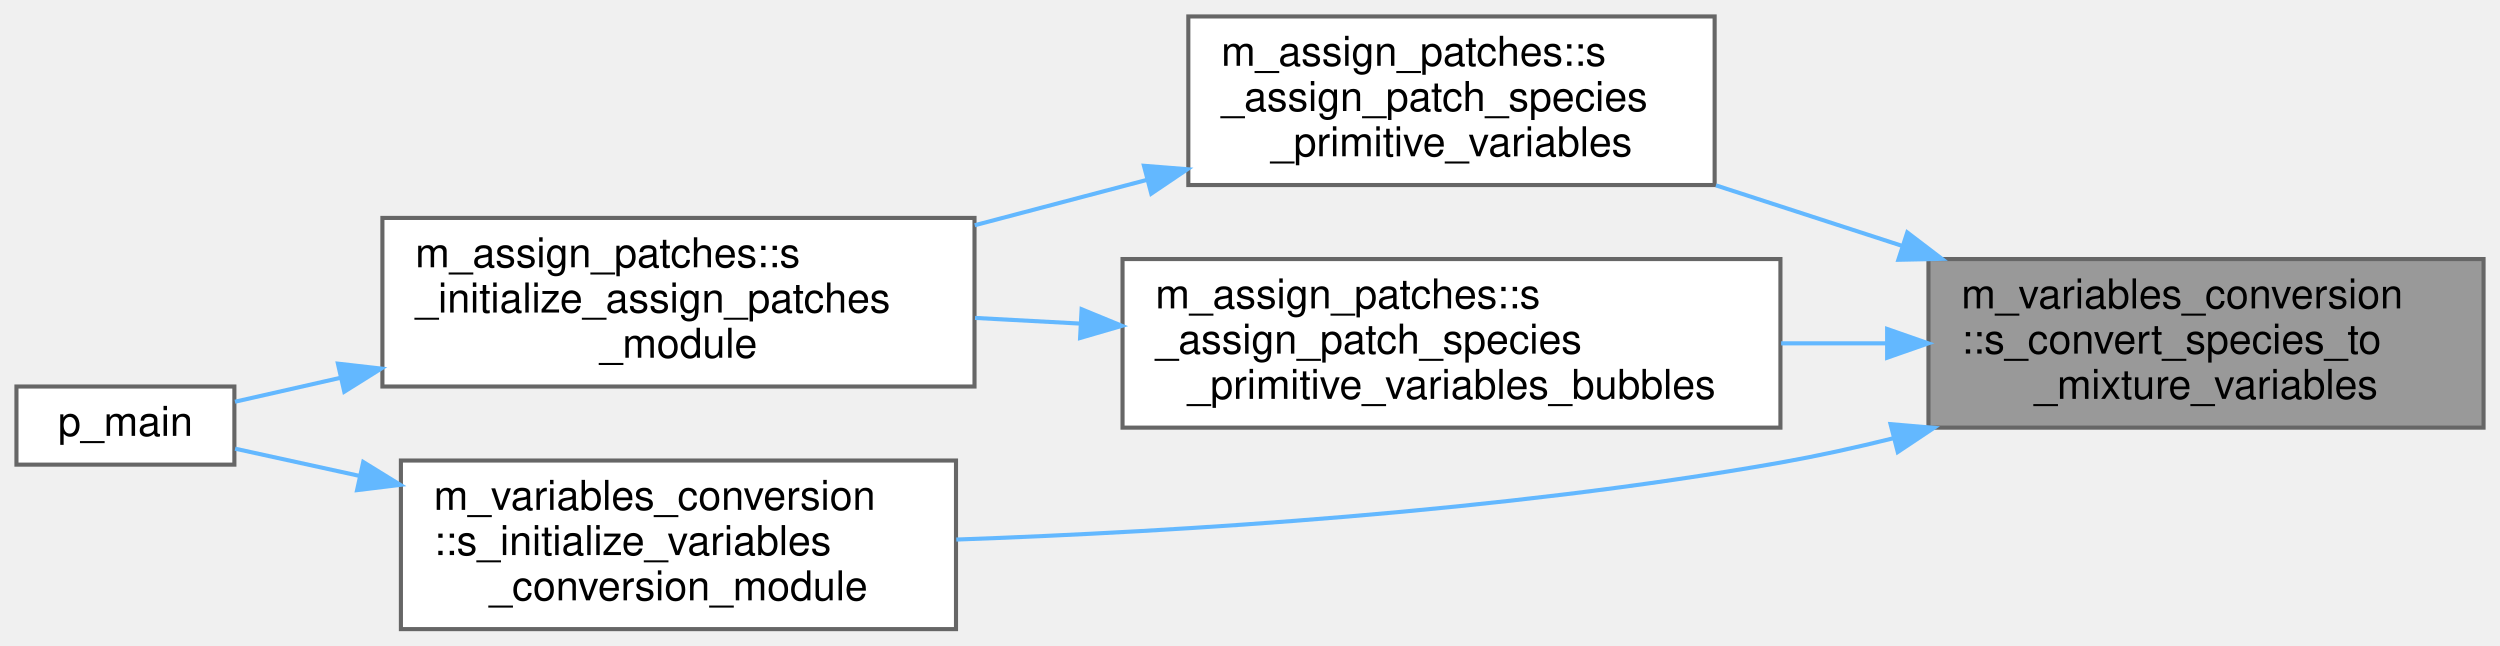
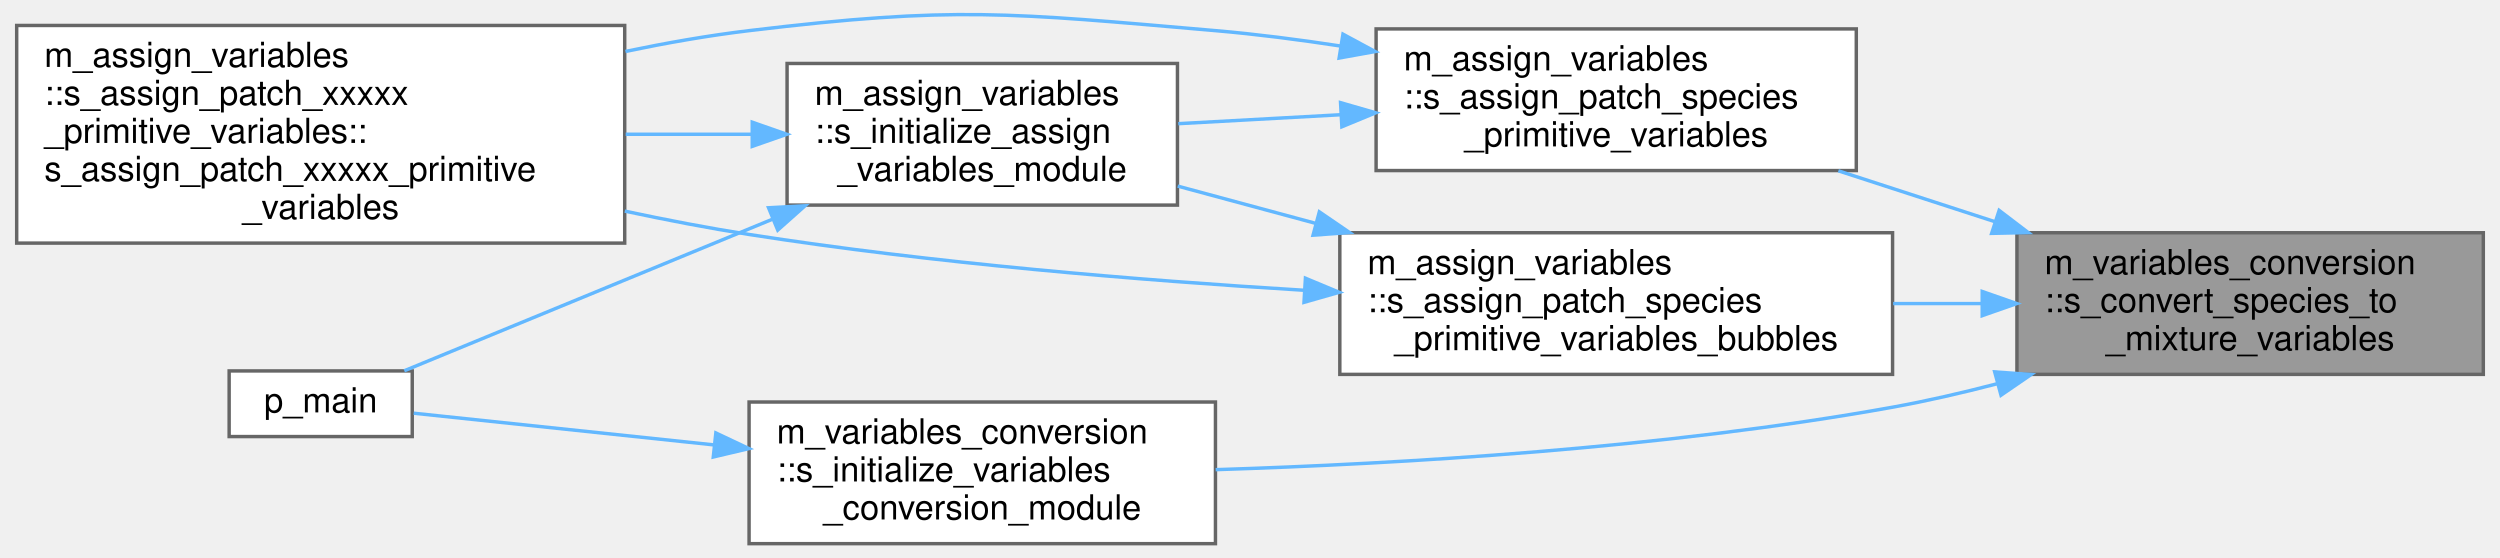
- <svg xmlns="http://www.w3.org/2000/svg" xmlns:xlink="http://www.w3.org/1999/xlink" width="608pt" height="157pt" viewBox="0.00 0.00 608.00 157.00">
-   <g id="graph0" class="graph" transform="scale(1 1) rotate(0) translate(4 153)">
+ <svg xmlns="http://www.w3.org/2000/svg" xmlns:xlink="http://www.w3.org/1999/xlink" width="722pt" height="161pt" viewBox="0.00 0.00 722.00 161.37">
+   <g id="graph0" class="graph" transform="scale(1 1) rotate(0) translate(4 157.37)">
    <g id="node1" class="node">
      <g id="a_node1">
        <a xlink:title="This subroutine is designed for the volume fraction model and provided a set of either conservative o...">
-           <polygon fill="#999999" stroke="#666666" points="600,-90 465,-90 465,-49 600,-49 600,-90" />
-           <text text-anchor="start" x="473" y="-78" font-family="Helvetica,sans-Serif" font-size="10.00">m_variables_conversion</text>
-           <text text-anchor="start" x="473" y="-67" font-family="Helvetica,sans-Serif" font-size="10.00">::s_convert_species_to</text>
-           <text text-anchor="middle" x="532.5" y="-56" font-family="Helvetica,sans-Serif" font-size="10.00">_mixture_variables</text>
+           <polygon fill="#999999" stroke="#666666" points="714,-90 579,-90 579,-49 714,-49 714,-90" />
+           <text text-anchor="start" x="587" y="-78" font-family="Helvetica,sans-Serif" font-size="10.00">m_variables_conversion</text>
+           <text text-anchor="start" x="587" y="-67" font-family="Helvetica,sans-Serif" font-size="10.00">::s_convert_species_to</text>
+           <text text-anchor="middle" x="646.5" y="-56" font-family="Helvetica,sans-Serif" font-size="10.00">_mixture_variables</text>
        </a>
      </g>
    </g>
    <g id="node2" class="node">
      <g id="a_node2">
-         <a xlink:href="namespacem__assign__patches.html#af089ed266d58b91317d90bc94dc15f3e" target="_top" xlink:title="This subroutine assigns the species primitive variables of the patch designated by the patch_id,...">
-           <polygon fill="white" stroke="#666666" points="413,-149 285,-149 285,-108 413,-108 413,-149" />
-           <text text-anchor="start" x="293" y="-137" font-family="Helvetica,sans-Serif" font-size="10.00">m_assign_patches::s</text>
-           <text text-anchor="start" x="293" y="-126" font-family="Helvetica,sans-Serif" font-size="10.00">_assign_patch_species</text>
-           <text text-anchor="middle" x="349" y="-115" font-family="Helvetica,sans-Serif" font-size="10.00">_primitive_variables</text>
+         <a xlink:href="namespacem__assign__variables.html#acea8669db4dc8eb166849ab1f9683223" target="_top" xlink:title="This subroutine assigns the species primitive variables of the patch designated by the patch_id,...">
+           <polygon fill="white" stroke="#666666" points="532.5,-149 393.5,-149 393.5,-108 532.5,-108 532.5,-149" />
+           <text text-anchor="start" x="401.5" y="-137" font-family="Helvetica,sans-Serif" font-size="10.00">m_assign_variables</text>
+           <text text-anchor="start" x="401.5" y="-126" font-family="Helvetica,sans-Serif" font-size="10.00">::s_assign_patch_species</text>
+           <text text-anchor="middle" x="463" y="-115" font-family="Helvetica,sans-Serif" font-size="10.00">_primitive_variables</text>
        </a>
      </g>
    </g>
    <g id="edge1" class="edge">
-       <path fill="none" stroke="#63b8ff" d="M458.55,-93.22C443.57,-98.08 427.91,-103.17 413.31,-107.92" />
-       <polygon fill="#63b8ff" stroke="#63b8ff" points="459.85,-96.47 468.27,-90.05 457.68,-89.82 459.85,-96.47" />
+       <path fill="none" stroke="#63b8ff" d="M572.55,-93.22C557.57,-98.08 541.91,-103.17 527.31,-107.92" />
+       <polygon fill="#63b8ff" stroke="#63b8ff" points="573.85,-96.47 582.27,-90.05 571.68,-89.82 573.85,-96.47" />
+     </g>
+     <g id="node6" class="node">
+       <g id="a_node6">
+         <a xlink:href="namespacem__assign__variables.html#ae01fbd01b77fe466d70676b831498e5f" target="_top" xlink:title="This subroutine assigns the species primitive variables. This follows s_assign_patch_species_primitiv...">
+           <polygon fill="white" stroke="#666666" points="543,-90 383,-90 383,-49 543,-49 543,-90" />
+           <text text-anchor="start" x="391" y="-78" font-family="Helvetica,sans-Serif" font-size="10.00">m_assign_variables</text>
+           <text text-anchor="start" x="391" y="-67" font-family="Helvetica,sans-Serif" font-size="10.00">::s_assign_patch_species</text>
+           <text text-anchor="middle" x="463" y="-56" font-family="Helvetica,sans-Serif" font-size="10.00">_primitive_variables_bubbles</text>
+         </a>
+       </g>
+     </g>
+     <g id="edge6" class="edge">
+       <path fill="none" stroke="#63b8ff" d="M568.73,-69.5C560.28,-69.5 551.65,-69.5 543.17,-69.5" />
+       <polygon fill="#63b8ff" stroke="#63b8ff" points="568.95,-73 578.95,-69.5 568.95,-66 568.95,-73" />
+     </g>
+     <g id="node7" class="node">
+       <g id="a_node7">
+         <a xlink:href="namespacem__variables__conversion.html#ac006af9a5403b2fdad7f81ce0a67ecec" target="_top" xlink:title="The computation of parameters, the allocation of memory, the association of pointers and/or the execu...">
+           <polygon fill="white" stroke="#666666" points="347,-41 212,-41 212,0 347,0 347,-41" />
+           <text text-anchor="start" x="220" y="-29" font-family="Helvetica,sans-Serif" font-size="10.00">m_variables_conversion</text>
+           <text text-anchor="start" x="220" y="-18" font-family="Helvetica,sans-Serif" font-size="10.00">::s_initialize_variables</text>
+           <text text-anchor="middle" x="279.5" y="-7" font-family="Helvetica,sans-Serif" font-size="10.00">_conversion_module</text>
+         </a>
+       </g>
+     </g>
+     <g id="edge9" class="edge">
+       <path fill="none" stroke="#63b8ff" d="M573.16,-46.26C563.11,-43.64 552.85,-41.28 543,-39.5 477.01,-27.59 400.42,-23.1 347.06,-21.42" />
+       <polygon fill="#63b8ff" stroke="#63b8ff" points="572.56,-49.72 583.12,-48.96 574.39,-42.97 572.56,-49.72" />
+     </g>
+     <g id="node3" class="node">
+       <g id="a_node3">
+         <a xlink:href="interfacem__assign__variables_1_1s__assign__patch__xxxxx__primitive__variables.html#a1c825e2bfe2443bd9219a8188a343bfe" target="_top" xlink:title=" ">
+           <polygon fill="white" stroke="#666666" points="176,-150 0,-150 0,-87 176,-87 176,-150" />
+           <text text-anchor="start" x="8" y="-138" font-family="Helvetica,sans-Serif" font-size="10.00">m_assign_variables</text>
+           <text text-anchor="start" x="8" y="-127" font-family="Helvetica,sans-Serif" font-size="10.00">::s_assign_patch_xxxxx</text>
+           <text text-anchor="start" x="8" y="-116" font-family="Helvetica,sans-Serif" font-size="10.00">_primitive_variables::</text>
+           <text text-anchor="start" x="8" y="-105" font-family="Helvetica,sans-Serif" font-size="10.00">s_assign_patch_xxxxx_primitive</text>
+           <text text-anchor="middle" x="88" y="-94" font-family="Helvetica,sans-Serif" font-size="10.00">_variables</text>
+         </a>
+       </g>
+     </g>
+     <g id="edge2" class="edge">
+       <path fill="none" stroke="#63b8ff" d="M383.18,-144.05C371.1,-145.9 358.75,-147.49 347,-148.5 287.22,-153.66 271.57,-155.66 212,-148.5 200.32,-147.1 188.16,-144.97 176.21,-142.48" />
+       <polygon fill="#63b8ff" stroke="#63b8ff" points="383.91,-147.48 393.23,-142.45 382.8,-140.57 383.91,-147.48" />
+     </g>
+     <g id="node4" class="node">
+       <g id="a_node4">
+         <a xlink:href="namespacem__assign__variables.html#ae31ee924c1ac66d05a215ec59656a9e0" target="_top" xlink:title=" ">
+           <polygon fill="white" stroke="#666666" points="336,-139 223,-139 223,-98 336,-98 336,-139" />
+           <text text-anchor="start" x="231" y="-127" font-family="Helvetica,sans-Serif" font-size="10.00">m_assign_variables</text>
+           <text text-anchor="start" x="231" y="-116" font-family="Helvetica,sans-Serif" font-size="10.00">::s_initialize_assign</text>
+           <text text-anchor="middle" x="279.5" y="-105" font-family="Helvetica,sans-Serif" font-size="10.00">_variables_module</text>
+         </a>
+       </g>
+     </g>
+     <g id="edge3" class="edge">
+       <path fill="none" stroke="#63b8ff" d="M383.1,-124.15C367.31,-123.28 351.03,-122.39 336.23,-121.57" />
+       <polygon fill="#63b8ff" stroke="#63b8ff" points="383.21,-127.66 393.38,-124.72 383.59,-120.67 383.21,-127.66" />
+     </g>
+     <g id="edge5" class="edge">
+       <path fill="none" stroke="#63b8ff" d="M212.77,-118.5C200.99,-118.5 188.55,-118.5 176.28,-118.5" />
+       <polygon fill="#63b8ff" stroke="#63b8ff" points="212.92,-122 222.92,-118.5 212.92,-115 212.92,-122" />
    </g>
    <g id="node5" class="node">
      <g id="a_node5">
-         <a xlink:href="namespacem__assign__patches.html#afcb170dd6b1da9d4ecdc15619e2a0694" target="_top" xlink:title="This subroutine assigns the species primitive variables. This follows s_assign_patch_species_primitiv...">
-           <polygon fill="white" stroke="#666666" points="429,-90 269,-90 269,-49 429,-49 429,-90" />
-           <text text-anchor="start" x="277" y="-78" font-family="Helvetica,sans-Serif" font-size="10.00">m_assign_patches::s</text>
-           <text text-anchor="start" x="277" y="-67" font-family="Helvetica,sans-Serif" font-size="10.00">_assign_patch_species</text>
-           <text text-anchor="middle" x="349" y="-56" font-family="Helvetica,sans-Serif" font-size="10.00">_primitive_variables_bubbles</text>
+         <a xlink:href="p__main_8f90.html#aeec10ee8e2940c953967da3e374e1579" target="_top" xlink:title="This program takes care of setting up the initial condition and grid data for the multicomponent flow...">
+           <polygon fill="white" stroke="#666666" points="114.5,-50 61.5,-50 61.5,-31 114.5,-31 114.5,-50" />
+           <text text-anchor="middle" x="88" y="-38" font-family="Helvetica,sans-Serif" font-size="10.00">p_main</text>
        </a>
      </g>
    </g>
    <g id="edge4" class="edge">
-       <path fill="none" stroke="#63b8ff" d="M454.73,-69.5C446.28,-69.5 437.65,-69.5 429.17,-69.5" />
-       <polygon fill="#63b8ff" stroke="#63b8ff" points="454.95,-73 464.95,-69.5 454.95,-66 454.95,-73" />
-     </g>
-     <g id="node6" class="node">
-       <g id="a_node6">
-         <a xlink:href="namespacem__variables__conversion.html#ac006af9a5403b2fdad7f81ce0a67ecec" target="_top" xlink:title="The computation of parameters, the allocation of memory, the association of pointers and/or the execu...">
-           <polygon fill="white" stroke="#666666" points="228.5,-41 93.5,-41 93.5,0 228.5,0 228.5,-41" />
-           <text text-anchor="start" x="101.5" y="-29" font-family="Helvetica,sans-Serif" font-size="10.00">m_variables_conversion</text>
-           <text text-anchor="start" x="101.5" y="-18" font-family="Helvetica,sans-Serif" font-size="10.00">::s_initialize_variables</text>
-           <text text-anchor="middle" x="161" y="-7" font-family="Helvetica,sans-Serif" font-size="10.00">_conversion_module</text>
-         </a>
-       </g>
-     </g>
-     <g id="edge6" class="edge">
-       <path fill="none" stroke="#63b8ff" d="M456.44,-46.41C447.26,-44.13 437.96,-42.09 429,-40.5 361.37,-28.53 282.87,-23.71 228.57,-21.78" />
-       <polygon fill="#63b8ff" stroke="#63b8ff" points="455.78,-49.85 466.34,-48.95 457.53,-43.07 455.78,-49.85" />
-     </g>
-     <g id="node3" class="node">
-       <g id="a_node3">
-         <a xlink:href="namespacem__assign__patches.html#a08462109d792a41d5c2f92c19fe3b819" target="_top" xlink:title="Computation of parameters, allocation procedures, and/or any other tasks needed to properly setup the...">
-           <polygon fill="white" stroke="#666666" points="233,-100 89,-100 89,-59 233,-59 233,-100" />
-           <text text-anchor="start" x="97" y="-88" font-family="Helvetica,sans-Serif" font-size="10.00">m_assign_patches::s</text>
-           <text text-anchor="start" x="97" y="-77" font-family="Helvetica,sans-Serif" font-size="10.00">_initialize_assign_patches</text>
-           <text text-anchor="middle" x="161" y="-66" font-family="Helvetica,sans-Serif" font-size="10.00">_module</text>
-         </a>
-       </g>
-     </g>
-     <g id="edge2" class="edge">
-       <path fill="none" stroke="#63b8ff" d="M274.88,-109.24C261.11,-105.61 246.74,-101.82 233.05,-98.22" />
-       <polygon fill="#63b8ff" stroke="#63b8ff" points="274.21,-112.68 284.77,-111.84 275.99,-105.91 274.21,-112.68" />
-     </g>
-     <g id="node4" class="node">
-       <g id="a_node4">
-         <a xlink:href="p__main_8f90.html#aeec10ee8e2940c953967da3e374e1579" target="_top" xlink:title="This program takes care of setting up the initial condition and grid data for the multicomponent flow...">
-           <polygon fill="white" stroke="#666666" points="53,-59 0,-59 0,-40 53,-40 53,-59" />
-           <text text-anchor="middle" x="26.5" y="-47" font-family="Helvetica,sans-Serif" font-size="10.00">p_main</text>
-         </a>
-       </g>
-     </g>
-     <g id="edge3" class="edge">
-       <path fill="none" stroke="#63b8ff" d="M78.94,-61.15C69.67,-59.05 60.81,-57.04 53.14,-55.3" />
-       <polygon fill="#63b8ff" stroke="#63b8ff" points="78.18,-64.56 88.71,-63.36 79.73,-57.74 78.18,-64.56" />
-     </g>
-     <g id="edge5" class="edge">
-       <path fill="none" stroke="#63b8ff" d="M258.78,-74.3C250.18,-74.76 241.53,-75.22 233.13,-75.68" />
-       <polygon fill="#63b8ff" stroke="#63b8ff" points="259.05,-77.79 268.85,-73.76 258.68,-70.8 259.05,-77.79" />
+       <path fill="none" stroke="#63b8ff" d="M218.73,-93.9C182.59,-79.02 138.55,-60.9 112.2,-50.05" />
+       <polygon fill="#63b8ff" stroke="#63b8ff" points="217.64,-97.23 228.21,-97.8 220.3,-90.76 217.64,-97.23" />
    </g>
    <g id="edge7" class="edge">
-       <path fill="none" stroke="#63b8ff" d="M83.34,-37.28C72.51,-39.65 62.06,-41.94 53.18,-43.88" />
-       <polygon fill="#63b8ff" stroke="#63b8ff" points="84.34,-40.64 93.36,-35.08 82.84,-33.8 84.34,-40.64" />
+       <path fill="none" stroke="#63b8ff" d="M372.79,-73.34C324.92,-76.24 265.01,-81.18 212,-89.5 200.3,-91.34 188.06,-93.69 176.03,-96.26" />
+       <polygon fill="#63b8ff" stroke="#63b8ff" points="373.04,-76.84 382.82,-72.76 372.63,-69.85 373.04,-76.84" />
+     </g>
+     <g id="edge8" class="edge">
+       <path fill="none" stroke="#63b8ff" d="M375.98,-92.72C362.41,-96.39 348.7,-100.09 336.07,-103.5" />
+       <polygon fill="#63b8ff" stroke="#63b8ff" points="377.07,-96.05 385.82,-90.07 375.25,-89.29 377.07,-96.05" />
+     </g>
+     <g id="edge10" class="edge">
+       <path fill="none" stroke="#63b8ff" d="M201.61,-28.61C170.76,-31.87 137.28,-35.4 114.92,-37.76" />
+       <polygon fill="#63b8ff" stroke="#63b8ff" points="202.38,-32.05 211.96,-27.52 201.64,-25.09 202.38,-32.05" />
    </g>
  </g>
</svg>
